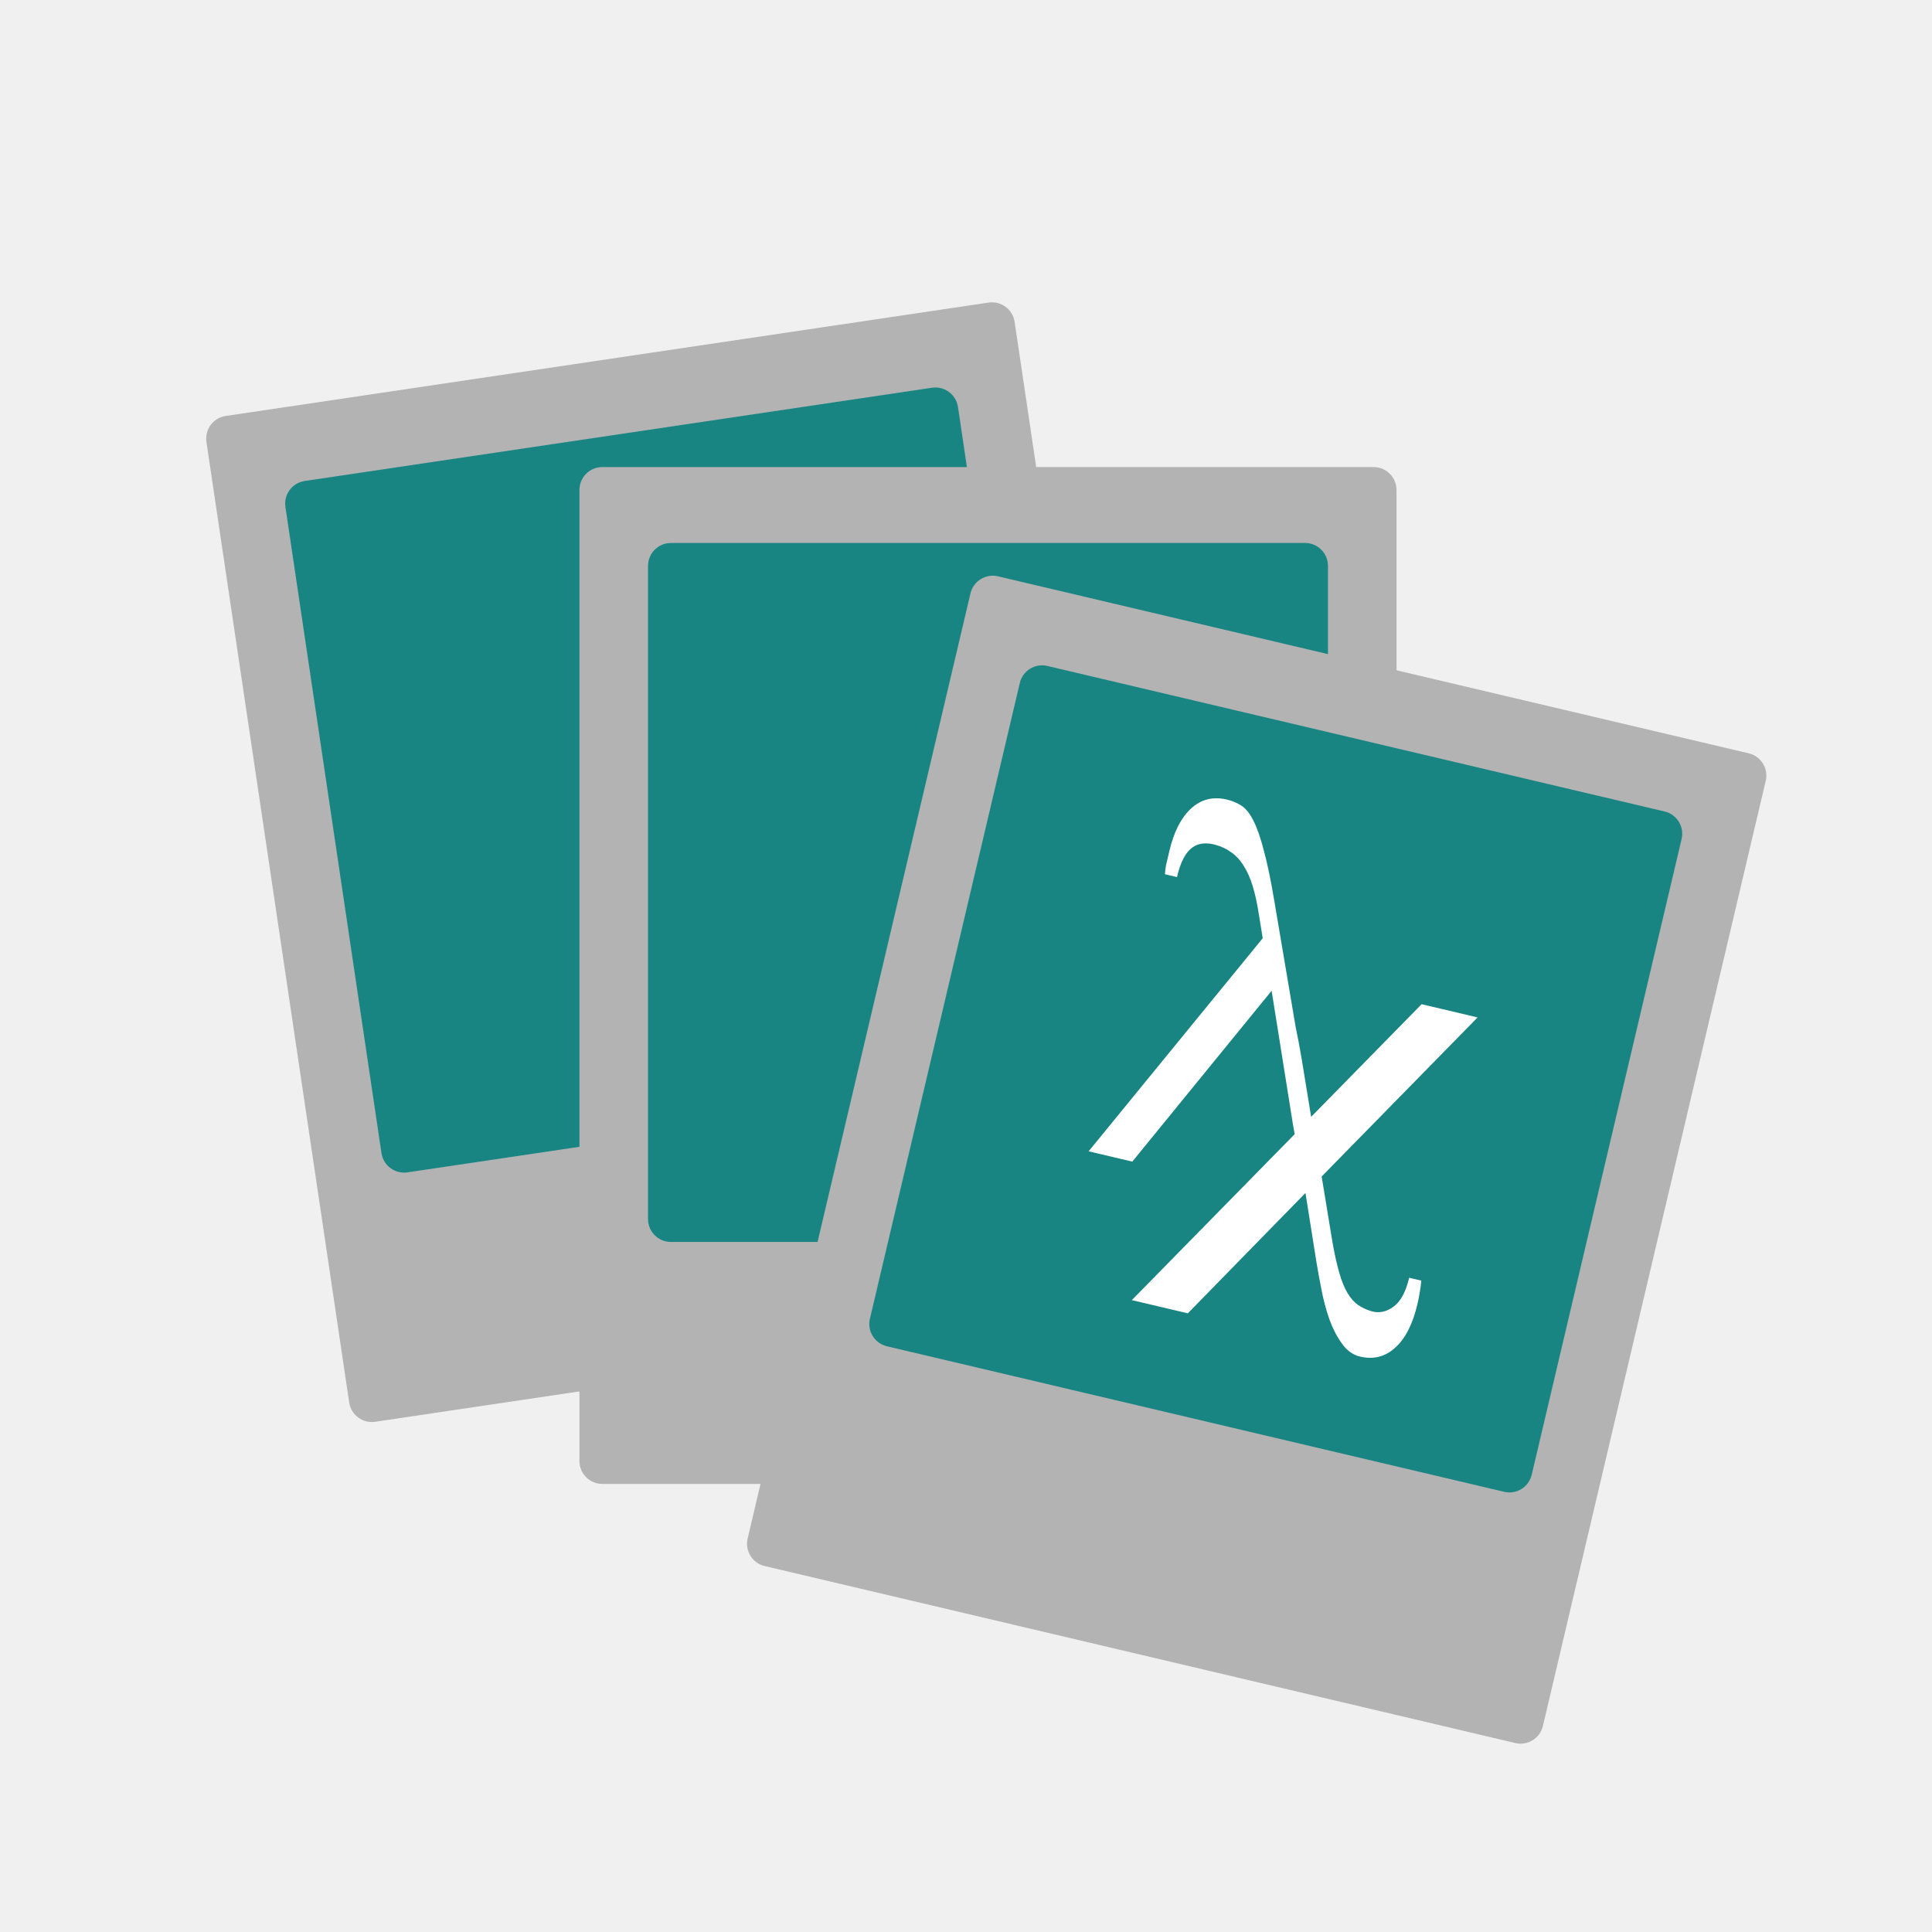
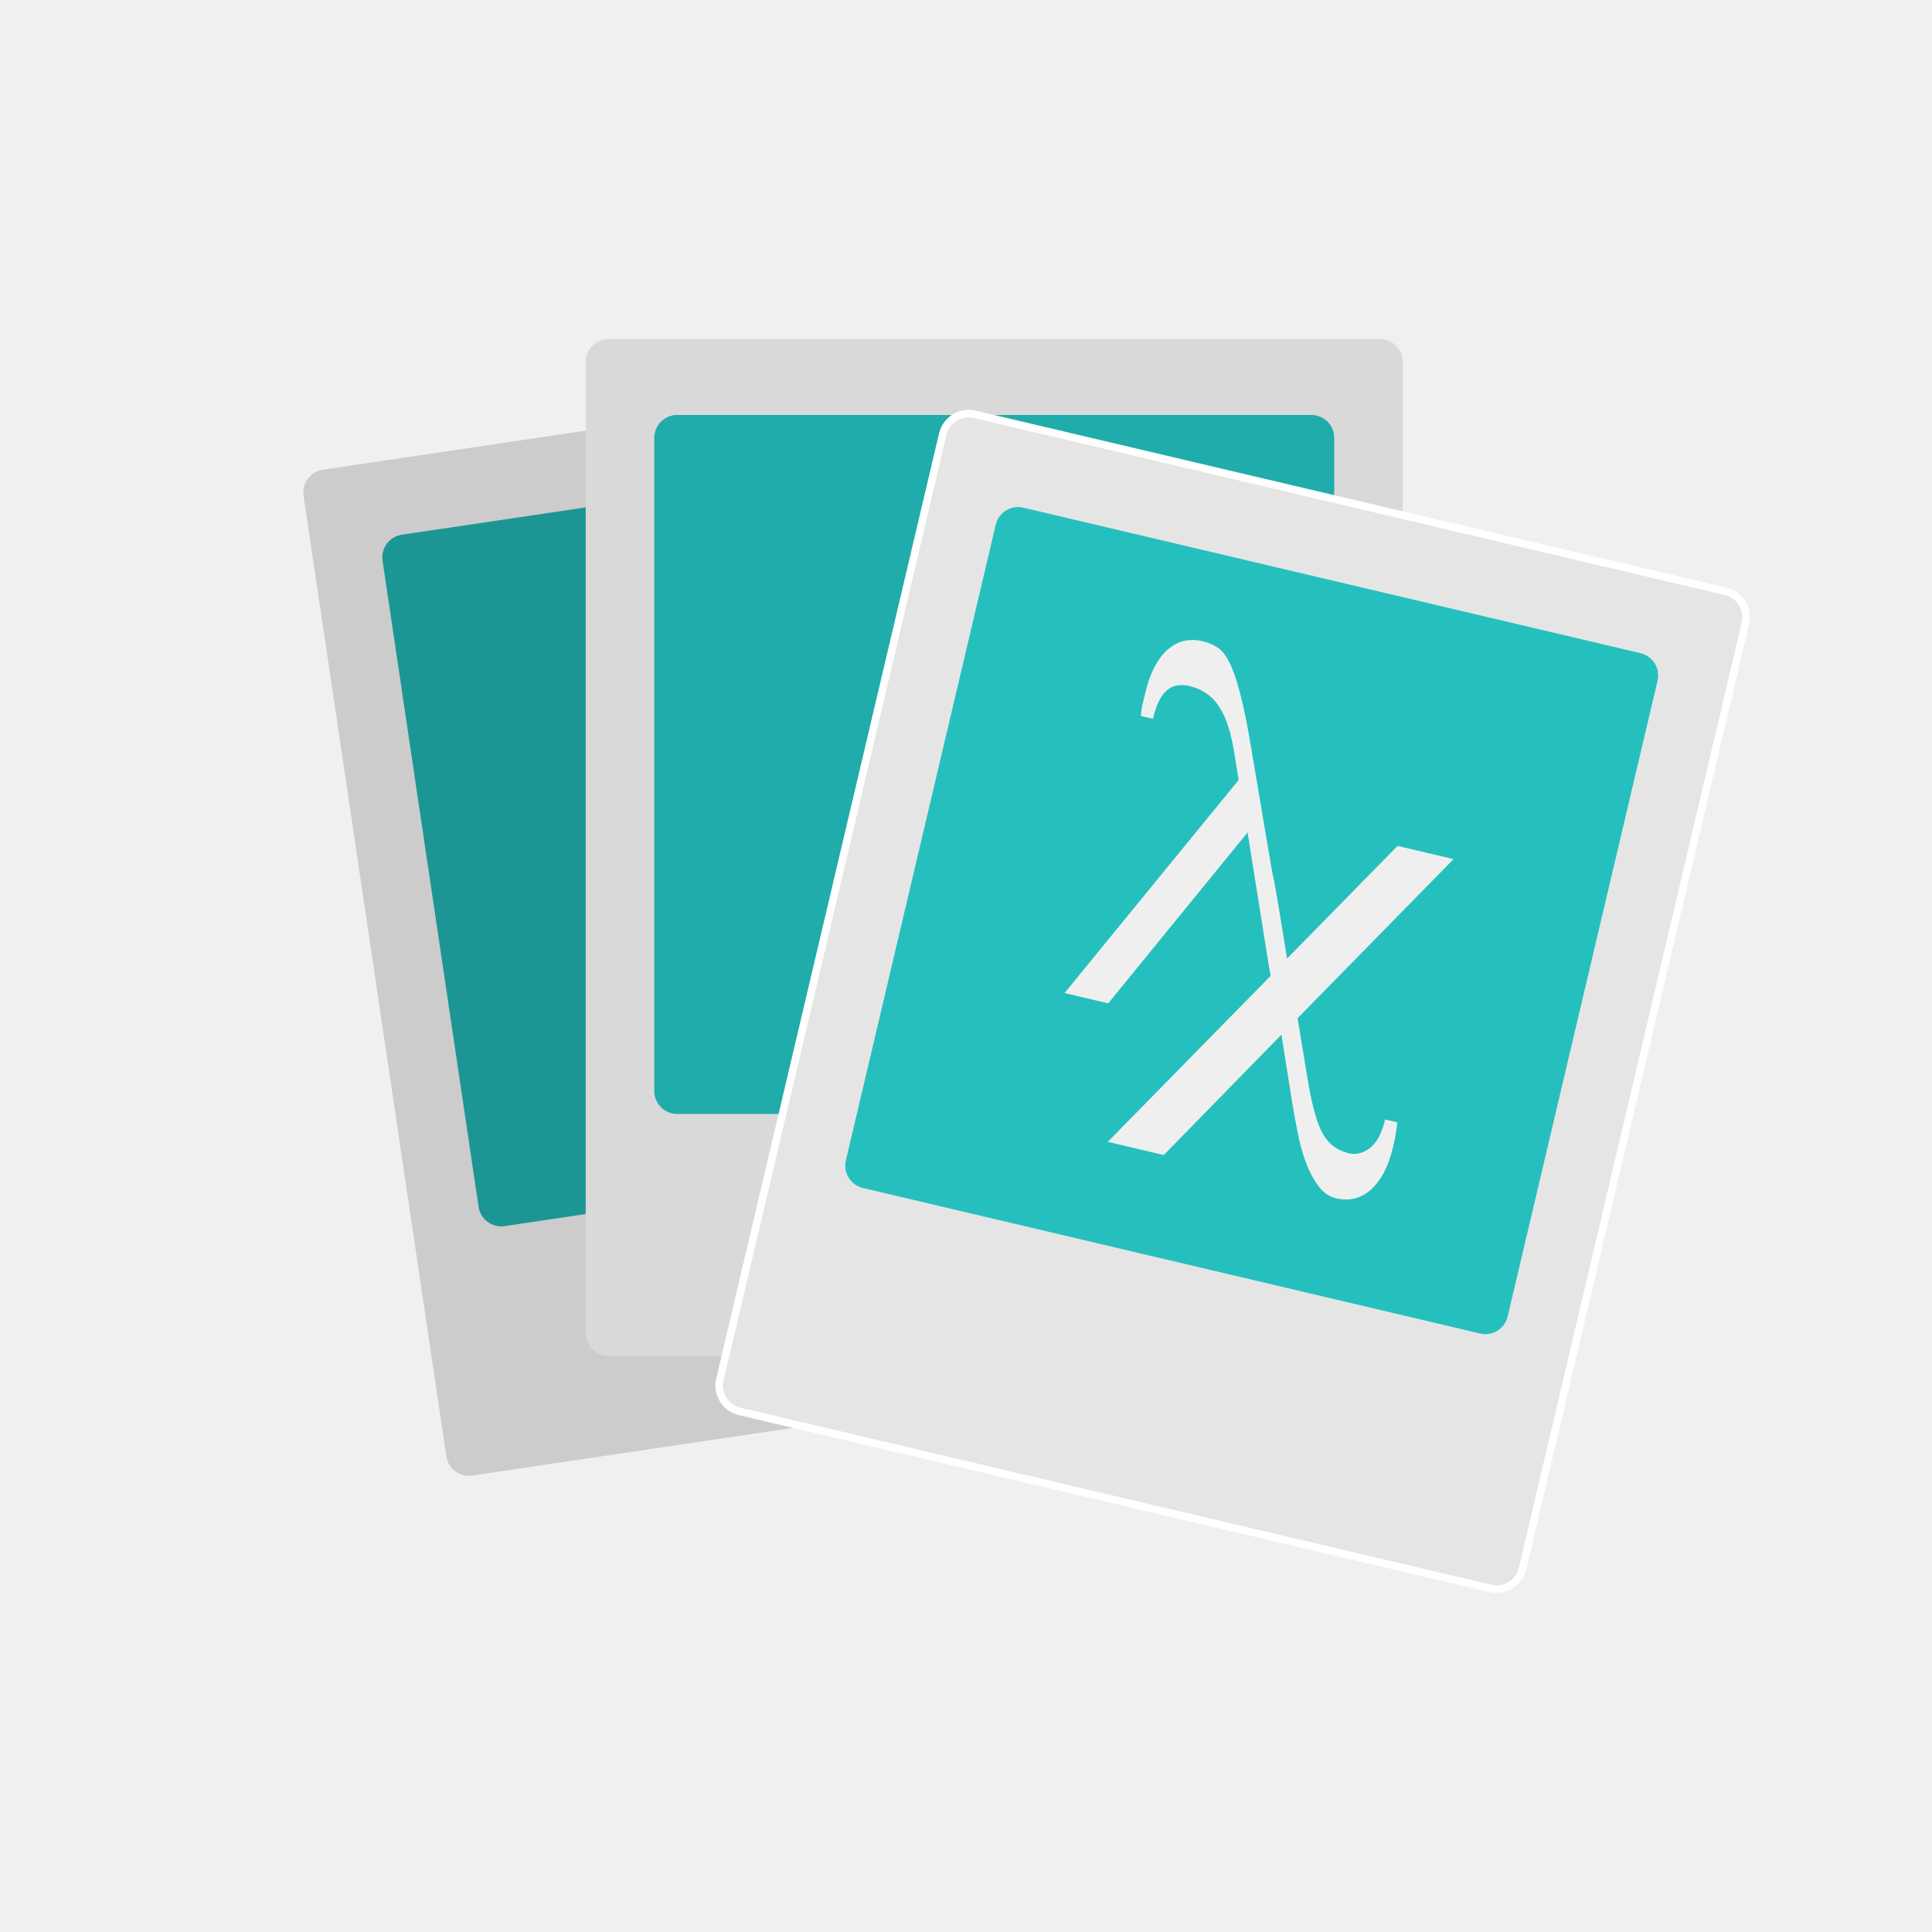
- <svg xmlns="http://www.w3.org/2000/svg" width="33.75mm" height="33.75mm" viewBox="0 0 33.75 33.75" version="1.1">
-   <g id="g2-2" transform="matrix(0.746189,-0.1109059,0.1109059,0.746189,1.026001,5.620908)" style="stroke-width:1.326">
-     <rect style="opacity:1;vector-effect:none;fill:#b3b3b3;fill-opacity:1;stroke-width:0.351;stroke-linecap:butt;stroke-linejoin:miter;stroke-miterlimit:4;stroke-dasharray:none;stroke-dashoffset:0;stroke-opacity:1;paint-order:stroke fill markers;" id="rect1-2" width="18.92" height="23.547" x="2.974" y="2.726" rx="0.53" ry="0.53" />
-     <rect style="opacity:1;vector-effect:none;fill:#198583;fill-opacity:1;stroke-width:0.351;stroke-linecap:butt;stroke-linejoin:miter;stroke-miterlimit:4;stroke-dasharray:none;stroke-dashoffset:0;stroke-opacity:1;paint-order:stroke fill markers;" id="rect1-5-1" width="15.745" height="16.186" x="4.562" y="4.484" rx="0.53" ry="0.53" />
-   </g>
-   <g id="g1" transform="matrix(0.7543859,0,0,0.7543859,7.878985,6.10256)" style="stroke-width:1.326">
-     <rect style="opacity:1;vector-effect:none;fill:#b3b3b3;fill-opacity:1;stroke-width:0.351;stroke-linecap:butt;stroke-linejoin:miter;stroke-miterlimit:4;stroke-dasharray:none;stroke-dashoffset:0;stroke-opacity:1;paint-order:stroke fill markers;" id="rect1" width="18.92" height="23.547" x="2.974" y="2.726" rx="0.53" ry="0.53" />
-     <rect style="opacity:1;vector-effect:none;fill:#198583;fill-opacity:1;stroke-width:0.351;stroke-linecap:butt;stroke-linejoin:miter;stroke-miterlimit:4;stroke-dasharray:none;stroke-dashoffset:0;stroke-opacity:1;paint-order:stroke fill markers;" id="rect1-5" width="15.745" height="16.186" x="4.562" y="4.484" rx="0.53" ry="0.53" />
-   </g>
-   <g id="g3" transform="rotate(13.26653,15.57894,-93.47286)">
-     <g id="g2-23" transform="matrix(0.7543859,0,0,0.7543859,38.50204,4.822353)" style="stroke-width:1.326">
-       <rect style="opacity:1;vector-effect:none;fill:#b3b3b3;fill-opacity:1;stroke-width:0.351;stroke-linecap:butt;stroke-linejoin:miter;stroke-miterlimit:4;stroke-dasharray:none;stroke-dashoffset:0;stroke-opacity:1;paint-order:stroke fill markers;" id="rect1-3" width="18.92" height="23.547" x="2.974" y="2.726" rx="0.53" ry="0.53" />
-       <rect style="opacity:1;vector-effect:none;fill:#198583;fill-opacity:1;stroke-width:0.351;stroke-linecap:butt;stroke-linejoin:miter;stroke-miterlimit:4;stroke-dasharray:none;stroke-dashoffset:0;stroke-opacity:1;paint-order:stroke fill markers;" id="rect1-5-4" width="15.745" height="16.186" x="4.562" y="4.484" rx="0.53" ry="0.53" />
+ <svg xmlns="http://www.w3.org/2000/svg" width="33.75mm" height="33.75mm" viewBox="0 0 33.75 33.75" version="1.1" id="svg1" xml:space="preserve">
+   <defs id="defs1">
+     <filter style="color-interpolation-filters:sRGB" id="filter2" x="-0.196" y="-0.315" width="1.392" height="1.631">
+       <feFlood result="flood" in="SourceGraphic" flood-opacity="0.6" flood-color="rgb(0,0,0)" id="feFlood1" />
+       <feGaussianBlur result="blur" in="SourceGraphic" stdDeviation="1.5" id="feGaussianBlur1" />
+       <feOffset result="offset" in="blur" dx="0" dy="0" id="feOffset1" />
+       <feComposite result="comp1" operator="in" in="flood" in2="offset" id="feComposite1" />
+       <feComposite result="comp2" operator="over" in="SourceGraphic" in2="comp1" id="feComposite2" />
+     </filter>
+   </defs>
+   <g id="g2" transform="translate(0.6381891,-1.706851)">
+     <g id="g2-2" transform="matrix(0.746189,-0.1109059,0.1109059,0.746189,2.084334,8.266742)" style="stroke-width:1.326">
+       <rect style="font-variation-settings:normal;opacity:1;vector-effect:none;fill:#cccccc;fill-opacity:1;stroke-width:0.351;stroke-linecap:butt;stroke-linejoin:miter;stroke-miterlimit:4;stroke-dasharray:none;stroke-dashoffset:0;stroke-opacity:1;-inkscape-stroke:none;paint-order:stroke fill markers;stop-color:#000000;stop-opacity:1" id="rect1-2" width="18.92" height="23.547" x="2.974" y="2.726" rx="0.53" ry="0.53" />
+       <rect style="font-variation-settings:normal;opacity:1;vector-effect:none;fill:#1c9694;fill-opacity:1;stroke-width:0.351;stroke-linecap:butt;stroke-linejoin:miter;stroke-miterlimit:4;stroke-dasharray:none;stroke-dashoffset:0;stroke-opacity:1;-inkscape-stroke:none;paint-order:stroke fill markers;stop-color:#000000;stop-opacity:1" id="rect1-5-1" width="15.745" height="16.186" x="4.562" y="4.484" rx="0.53" ry="0.53" />
    </g>
-     <path id="path8" style="fill:#ffffff;stroke-width:0.265" d="m 45.93,9.757 c -0.248,0 -0.439,0.099 -0.573,0.298 -0.131,0.196 -0.197,0.463 -0.197,0.803 v 0.252 c 0.003,0.061 0.009,0.116 0.018,0.165 h 0.216 c 0,-0.141 0.012,-0.257 0.037,-0.349 0.024,-0.092 0.06,-0.164 0.106,-0.216 0.046,-0.052 0.101,-0.089 0.165,-0.11 0.064,-0.021 0.135,-0.031 0.211,-0.028 0.11,0.003 0.211,0.025 0.303,0.064 0.095,0.037 0.183,0.096 0.266,0.179 0.083,0.08 0.161,0.182 0.234,0.307 0.073,0.125 0.145,0.275 0.216,0.45 l 0.165,0.399 -0.182,0.374 -0.658,1.349 -1.266,2.598 h 0.784 l 1.503,-3.092 0.181,-0.371 0.381,0.927 0.514,1.252 c 0.02,0.049 0.049,0.112 0.072,0.166 l -2.104,3.475 h 1.005 l 1.518,-2.518 0.468,1.142 c 0.055,0.132 0.119,0.278 0.193,0.44 0.073,0.165 0.156,0.319 0.248,0.463 0.095,0.147 0.199,0.269 0.312,0.367 0.113,0.101 0.234,0.151 0.362,0.151 0.242,0 0.43,-0.098 0.564,-0.294 0.135,-0.196 0.202,-0.469 0.202,-0.821 0,-0.095 -0.003,-0.171 -0.009,-0.229 -0.003,-0.058 -0.009,-0.122 -0.018,-0.193 H 50.948 c 0,0.254 -0.05,0.439 -0.151,0.555 -0.101,0.119 -0.222,0.174 -0.362,0.165 -0.092,-0.006 -0.176,-0.024 -0.252,-0.055 -0.076,-0.031 -0.151,-0.084 -0.225,-0.161 -0.073,-0.076 -0.147,-0.18 -0.22,-0.312 -0.073,-0.128 -0.154,-0.297 -0.243,-0.504 l -0.184,-0.442 -0.257,-0.617 0.144,-0.238 1.87,-3.092 h -1.005 l -1.427,2.358 -0.39,-0.94 c -0.084,-0.2 -0.159,-0.368 -0.231,-0.52 L 47.146,11.294 C 47.002,10.951 46.875,10.679 46.765,10.477 46.658,10.272 46.558,10.116 46.467,10.009 46.378,9.902 46.291,9.834 46.205,9.803 c -0.086,-0.031 -0.177,-0.046 -0.275,-0.046 z m 1.573,2.76 c 0.023,0.022 0.046,0.046 0.069,0.073 -0.023,-0.027 -0.046,-0.051 -0.069,-0.073 z m 1.041,2.937 c 0.037,0.081 0.076,0.16 0.117,0.237 0.041,0.077 0.085,0.152 0.131,0.226 -0.046,-0.073 -0.089,-0.149 -0.131,-0.226 -0.041,-0.077 -0.08,-0.156 -0.117,-0.237 z" />
+     <g id="g1" transform="matrix(0.7543859,0,0,0.7543859,7.349819,5.573393)" style="stroke-width:1.326">
+       <rect style="font-variation-settings:normal;opacity:1;fill:#d9d9d9;fill-opacity:1;stroke-width:0.351;stroke-linecap:butt;stroke-linejoin:miter;stroke-miterlimit:4;stroke-dasharray:none;stroke-dashoffset:0;stroke-opacity:1;paint-order:stroke fill markers;stop-color:#000000;stop-opacity:1" id="rect1" width="18.92" height="23.547" x="2.974" y="2.726" rx="0.53" ry="0.53" />
+       <rect style="font-variation-settings:normal;opacity:1;vector-effect:none;fill:#20acaa;fill-opacity:1;stroke-width:0.351;stroke-linecap:butt;stroke-linejoin:miter;stroke-miterlimit:4;stroke-dasharray:none;stroke-dashoffset:0;stroke-opacity:1;-inkscape-stroke:none;paint-order:stroke fill markers;stop-color:#000000;stop-opacity:1" id="rect1-5" width="15.745" height="16.186" x="4.562" y="4.484" rx="0.53" ry="0.53" />
+     </g>
+     <g id="g3" transform="rotate(13.26653,19.60008,-98.55234)">
+       <g id="g2-23" transform="matrix(0.7543859,0,0,0.7543859,38.50204,4.822353)" style="stroke-width:1.326">
+         <rect style="font-variation-settings:normal;opacity:1;vector-effect:none;fill:#e5e5e5;fill-opacity:1;stroke:#ffffff;stroke-width:0.351;stroke-linecap:butt;stroke-linejoin:miter;stroke-miterlimit:4;stroke-dasharray:none;stroke-dashoffset:0;stroke-opacity:1;-inkscape-stroke:none;paint-order:stroke fill markers;stop-color:#000000;stop-opacity:1" id="rect1-3" width="18.92" height="23.547" x="2.974" y="2.726" rx="0.53" ry="0.53" />
+         <rect style="font-variation-settings:normal;opacity:1;vector-effect:none;fill:#25c0be;fill-opacity:1;stroke-width:0.351;stroke-linecap:butt;stroke-linejoin:miter;stroke-miterlimit:4;stroke-dasharray:none;stroke-dashoffset:0;stroke-opacity:1;-inkscape-stroke:none;paint-order:stroke fill markers;stop-color:#000000;stop-opacity:1" id="rect1-5-4" width="15.745" height="16.186" x="4.562" y="4.484" rx="0.53" ry="0.53" />
+       </g>
+       <path id="path8" style="font-size:35.278px;line-height:0.95;font-family:Arial;-inkscape-font-specification:Arial;letter-spacing:0px;fill:#efefef;fill-opacity:1;stroke-width:0.265" d="m 45.93,9.757 c -0.248,0 -0.439,0.099 -0.573,0.298 -0.131,0.196 -0.197,0.463 -0.197,0.803 v 0.252 c 0.003,0.061 0.009,0.116 0.018,0.165 h 0.216 c 0,-0.141 0.012,-0.257 0.037,-0.349 0.024,-0.092 0.06,-0.164 0.106,-0.216 0.046,-0.052 0.101,-0.089 0.165,-0.11 0.064,-0.021 0.135,-0.031 0.211,-0.028 0.11,0.003 0.211,0.025 0.303,0.064 0.095,0.037 0.183,0.096 0.266,0.179 0.083,0.08 0.161,0.182 0.234,0.307 0.073,0.125 0.145,0.275 0.216,0.45 l 0.165,0.399 -0.182,0.374 -0.658,1.349 -1.266,2.598 h 0.784 l 1.503,-3.092 0.181,-0.371 0.381,0.927 0.514,1.252 c 0.02,0.049 0.049,0.112 0.072,0.166 l -2.104,3.475 h 1.005 l 1.518,-2.518 0.468,1.142 c 0.055,0.132 0.119,0.278 0.193,0.44 0.073,0.165 0.156,0.319 0.248,0.463 0.095,0.147 0.199,0.269 0.312,0.367 0.113,0.101 0.234,0.151 0.362,0.151 0.242,0 0.43,-0.098 0.564,-0.294 0.135,-0.196 0.202,-0.469 0.202,-0.821 0,-0.095 -0.003,-0.171 -0.009,-0.229 -0.003,-0.058 -0.009,-0.122 -0.018,-0.193 H 50.948 c 0,0.254 -0.05,0.439 -0.151,0.555 -0.101,0.119 -0.222,0.174 -0.362,0.165 -0.092,-0.006 -0.176,-0.024 -0.252,-0.055 -0.076,-0.031 -0.151,-0.084 -0.225,-0.161 -0.073,-0.076 -0.147,-0.18 -0.22,-0.312 -0.073,-0.128 -0.154,-0.297 -0.243,-0.504 l -0.184,-0.442 -0.257,-0.617 0.144,-0.238 1.87,-3.092 h -1.005 l -1.427,2.358 -0.39,-0.94 c -0.084,-0.2 -0.159,-0.368 -0.231,-0.52 L 47.146,11.294 C 47.002,10.951 46.875,10.679 46.765,10.477 46.658,10.272 46.558,10.116 46.467,10.009 46.378,9.902 46.291,9.834 46.205,9.803 c -0.086,-0.031 -0.177,-0.046 -0.275,-0.046 z m 1.573,2.76 c 0.023,0.022 0.046,0.046 0.069,0.073 -0.023,-0.027 -0.046,-0.051 -0.069,-0.073 z m 1.041,2.937 c 0.037,0.081 0.076,0.16 0.117,0.237 0.041,0.077 0.085,0.152 0.131,0.226 -0.046,-0.073 -0.089,-0.149 -0.131,-0.226 -0.041,-0.077 -0.08,-0.156 -0.117,-0.237 z" />
+     </g>
  </g>
</svg>
